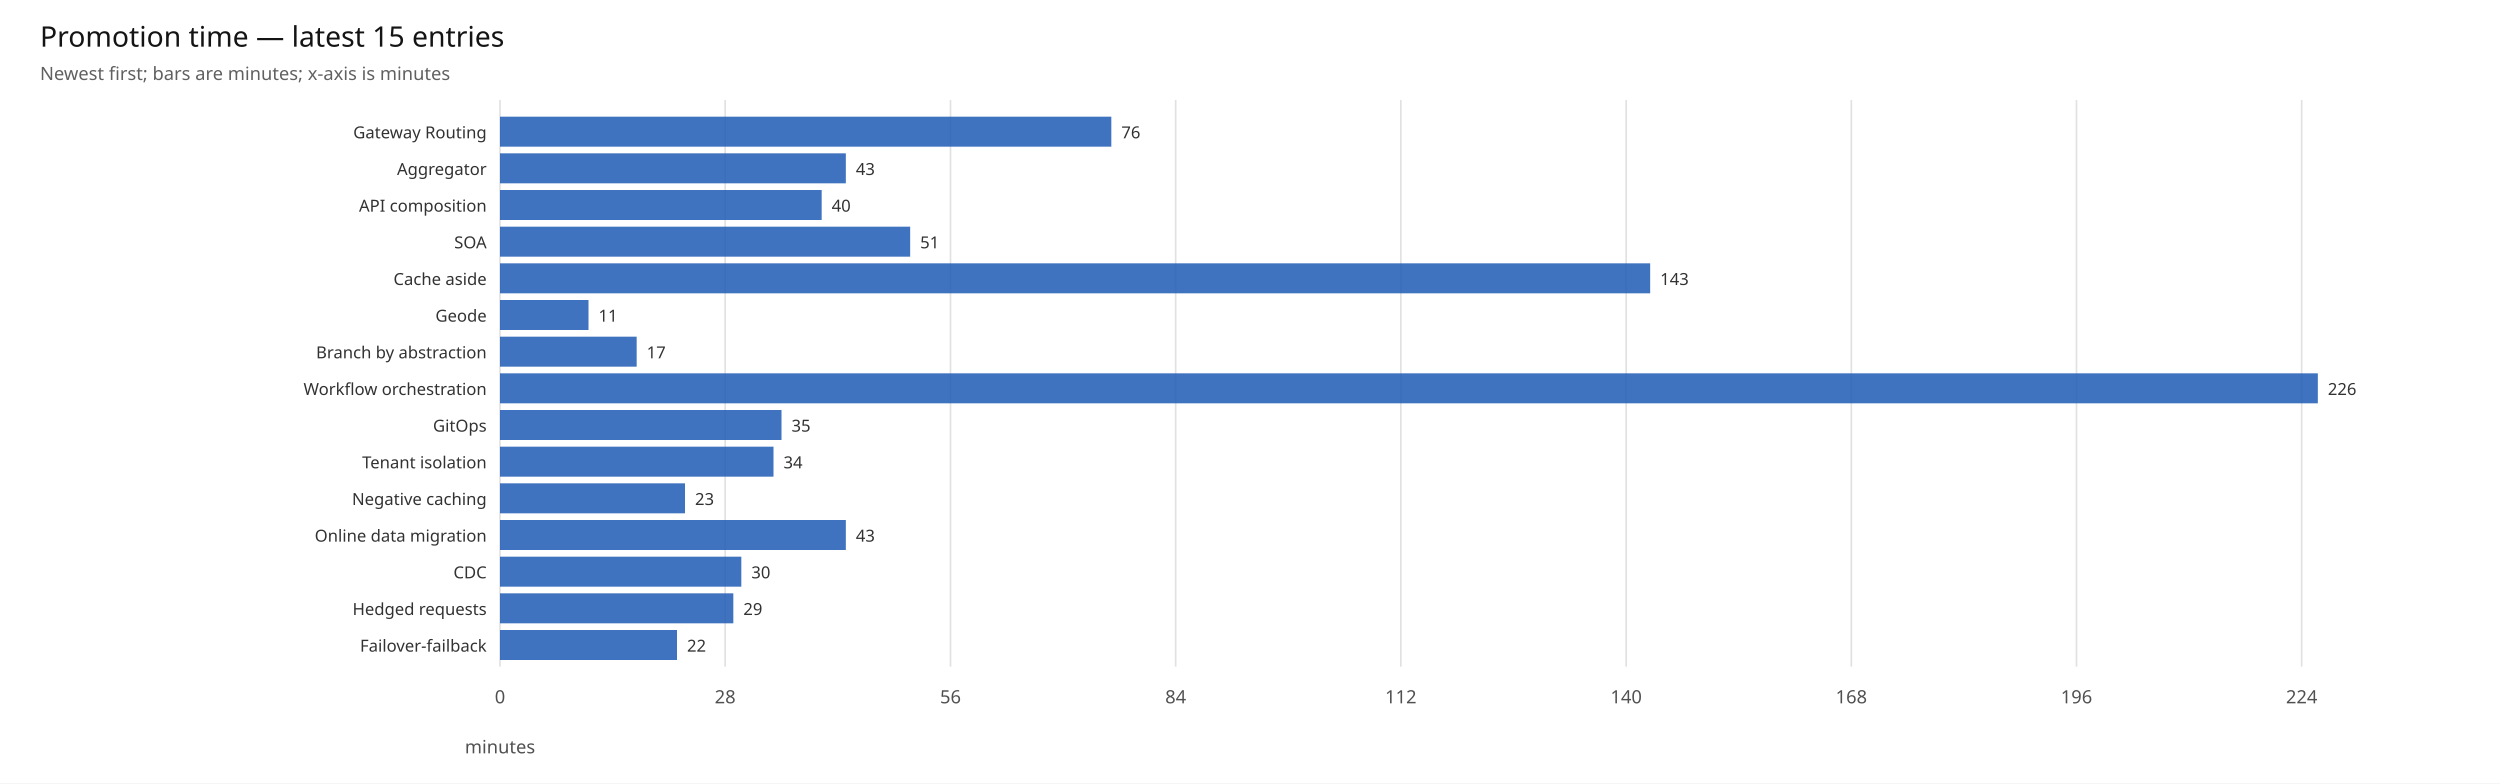
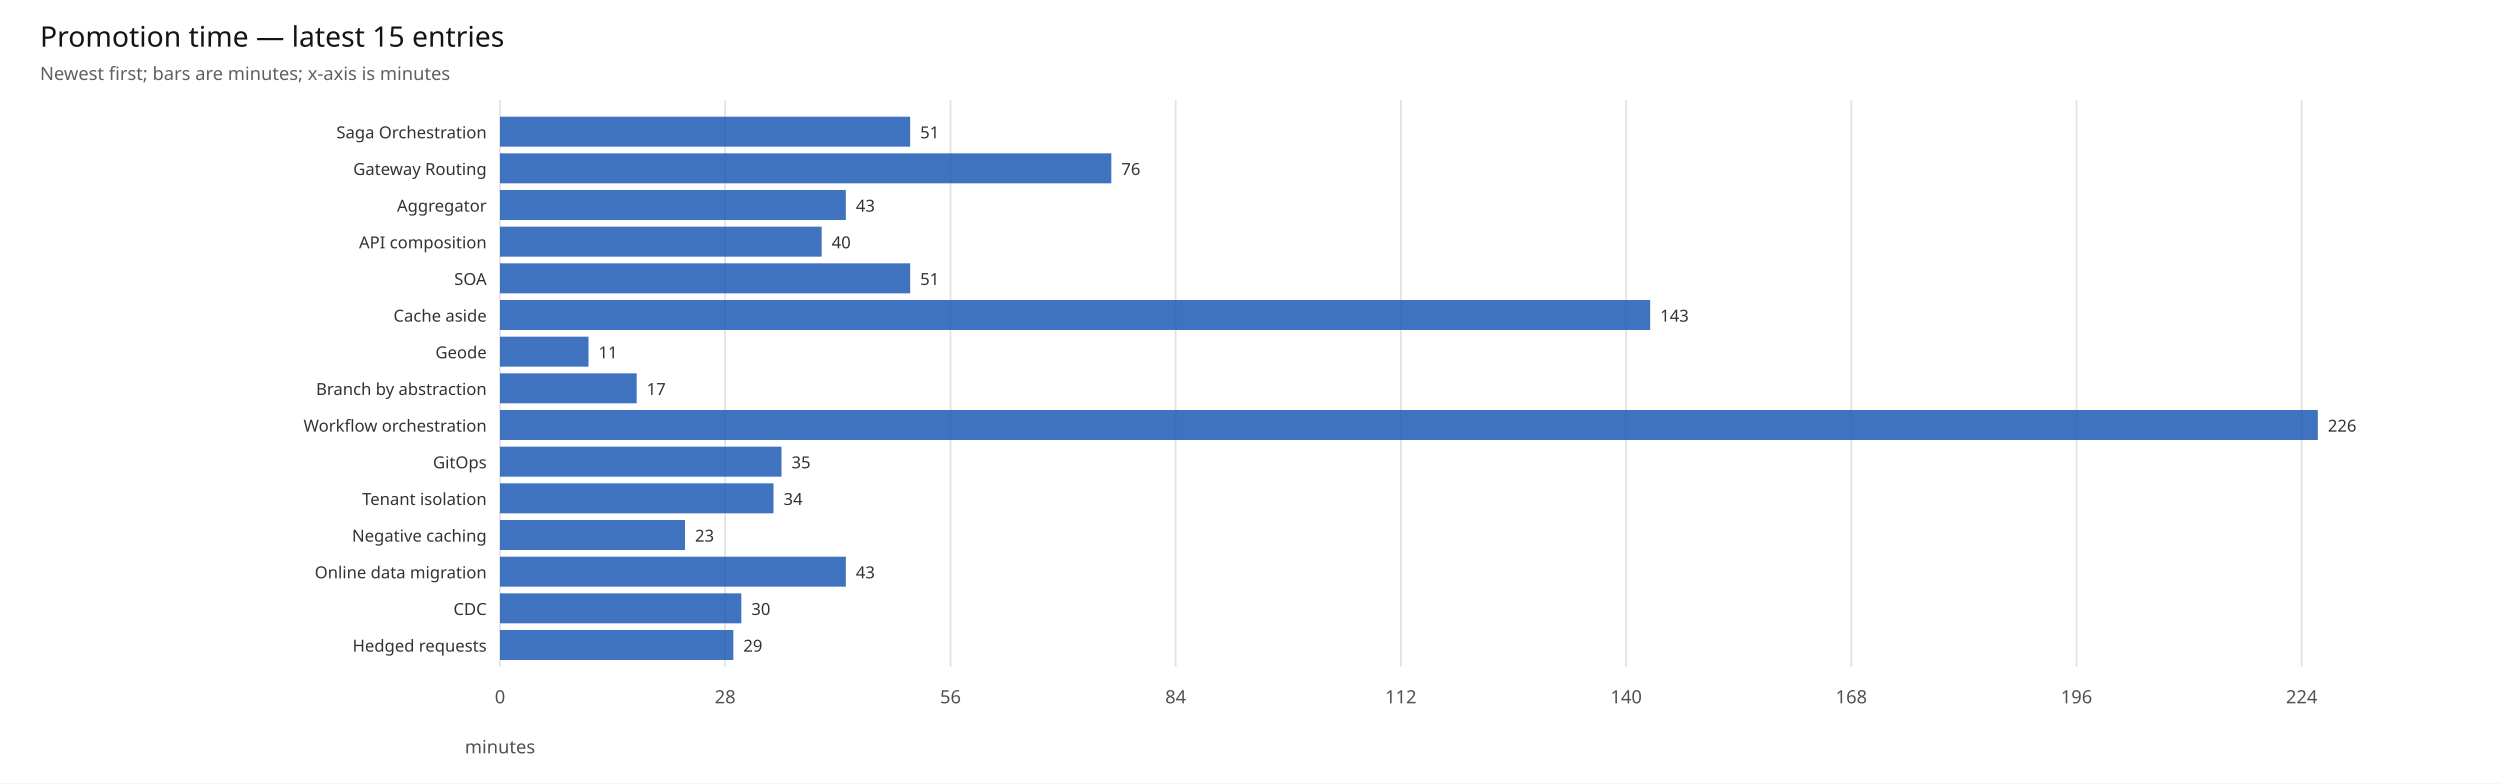
<svg xmlns="http://www.w3.org/2000/svg" width="1500" height="470" viewBox="0 0 1500 470">
  <rect width="100%" height="100%" fill="white" />
  <text x="24" y="28" font-family="Verdana" font-size="17" fill="#141414">Promotion time — latest 15 entries</text>
  <text x="24" y="48" font-family="Verdana" font-size="11" fill="#606060">Newest first; bars are minutes; x-axis is minutes</text>
  <line x1="300.0" y1="60" x2="300.0" y2="400" stroke="#e1e1e1" />
  <text x="300.0" y="422" text-anchor="middle" font-family="Verdana" font-size="11" fill="#505050">0</text>
  <line x1="435.1" y1="60" x2="435.1" y2="400" stroke="#e1e1e1" />
  <text x="435.1" y="422" text-anchor="middle" font-family="Verdana" font-size="11" fill="#505050">28</text>
  <line x1="570.3" y1="60" x2="570.3" y2="400" stroke="#e1e1e1" />
  <text x="570.3" y="422" text-anchor="middle" font-family="Verdana" font-size="11" fill="#505050">56</text>
  <line x1="705.4" y1="60" x2="705.4" y2="400" stroke="#e1e1e1" />
  <text x="705.4" y="422" text-anchor="middle" font-family="Verdana" font-size="11" fill="#505050">84</text>
  <line x1="840.5" y1="60" x2="840.5" y2="400" stroke="#e1e1e1" />
  <text x="840.5" y="422" text-anchor="middle" font-family="Verdana" font-size="11" fill="#505050">112</text>
  <line x1="975.7" y1="60" x2="975.7" y2="400" stroke="#e1e1e1" />
  <text x="975.7" y="422" text-anchor="middle" font-family="Verdana" font-size="11" fill="#505050">140</text>
  <line x1="1110.8" y1="60" x2="1110.8" y2="400" stroke="#e1e1e1" />
  <text x="1110.8" y="422" text-anchor="middle" font-family="Verdana" font-size="11" fill="#505050">168</text>
  <line x1="1245.9" y1="60" x2="1245.9" y2="400" stroke="#e1e1e1" />
  <text x="1245.9" y="422" text-anchor="middle" font-family="Verdana" font-size="11" fill="#505050">196</text>
  <line x1="1381.0" y1="60" x2="1381.0" y2="400" stroke="#e1e1e1" />
  <text x="1381.0" y="422" text-anchor="middle" font-family="Verdana" font-size="11" fill="#505050">224</text>
-   <rect x="300" y="70" width="366.8" height="18" fill="#1e5ab4" opacity="0.85" />
-   <text x="292" y="83" text-anchor="end" font-family="Verdana" font-size="10" fill="#323232">Gateway Routing</text>
-   <text x="672.8" y="83" font-family="Verdana" font-size="10" fill="#323232">76</text>
-   <rect x="300" y="92" width="207.5" height="18" fill="#1e5ab4" opacity="0.85" />
-   <text x="292" y="105" text-anchor="end" font-family="Verdana" font-size="10" fill="#323232">Aggregator</text>
-   <text x="513.5" y="105" font-family="Verdana" font-size="10" fill="#323232">43</text>
-   <rect x="300" y="114" width="193.0" height="18" fill="#1e5ab4" opacity="0.85" />
-   <text x="292" y="127" text-anchor="end" font-family="Verdana" font-size="10" fill="#323232">API composition</text>
-   <text x="499.0" y="127" font-family="Verdana" font-size="10" fill="#323232">40</text>
-   <rect x="300" y="136" width="246.1" height="18" fill="#1e5ab4" opacity="0.85" />
-   <text x="292" y="149" text-anchor="end" font-family="Verdana" font-size="10" fill="#323232">SOA</text>
-   <text x="552.1" y="149" font-family="Verdana" font-size="10" fill="#323232">51</text>
-   <rect x="300" y="158" width="690.1" height="18" fill="#1e5ab4" opacity="0.85" />
-   <text x="292" y="171" text-anchor="end" font-family="Verdana" font-size="10" fill="#323232">Cache aside</text>
-   <text x="996.1" y="171" font-family="Verdana" font-size="10" fill="#323232">143</text>
-   <rect x="300" y="180" width="53.1" height="18" fill="#1e5ab4" opacity="0.85" />
-   <text x="292" y="193" text-anchor="end" font-family="Verdana" font-size="10" fill="#323232">Geode</text>
-   <text x="359.1" y="193" font-family="Verdana" font-size="10" fill="#323232">11</text>
-   <rect x="300" y="202" width="82.0" height="18" fill="#1e5ab4" opacity="0.85" />
-   <text x="292" y="215" text-anchor="end" font-family="Verdana" font-size="10" fill="#323232">Branch by abstraction</text>
-   <text x="388.0" y="215" font-family="Verdana" font-size="10" fill="#323232">17</text>
-   <rect x="300" y="224" width="1090.7" height="18" fill="#1e5ab4" opacity="0.85" />
-   <text x="292" y="237" text-anchor="end" font-family="Verdana" font-size="10" fill="#323232">Workflow orchestration</text>
-   <text x="1396.7" y="237" font-family="Verdana" font-size="10" fill="#323232">226</text>
-   <rect x="300" y="246" width="168.9" height="18" fill="#1e5ab4" opacity="0.85" />
-   <text x="292" y="259" text-anchor="end" font-family="Verdana" font-size="10" fill="#323232">GitOps</text>
-   <text x="474.9" y="259" font-family="Verdana" font-size="10" fill="#323232">35</text>
-   <rect x="300" y="268" width="164.1" height="18" fill="#1e5ab4" opacity="0.85" />
-   <text x="292" y="281" text-anchor="end" font-family="Verdana" font-size="10" fill="#323232">Tenant isolation</text>
-   <text x="470.1" y="281" font-family="Verdana" font-size="10" fill="#323232">34</text>
-   <rect x="300" y="290" width="111.0" height="18" fill="#1e5ab4" opacity="0.85" />
-   <text x="292" y="303" text-anchor="end" font-family="Verdana" font-size="10" fill="#323232">Negative caching</text>
-   <text x="417.0" y="303" font-family="Verdana" font-size="10" fill="#323232">23</text>
-   <rect x="300" y="312" width="207.5" height="18" fill="#1e5ab4" opacity="0.85" />
-   <text x="292" y="325" text-anchor="end" font-family="Verdana" font-size="10" fill="#323232">Online data migration</text>
-   <text x="513.5" y="325" font-family="Verdana" font-size="10" fill="#323232">43</text>
-   <rect x="300" y="334" width="144.8" height="18" fill="#1e5ab4" opacity="0.85" />
-   <text x="292" y="347" text-anchor="end" font-family="Verdana" font-size="10" fill="#323232">CDC</text>
-   <text x="450.8" y="347" font-family="Verdana" font-size="10" fill="#323232">30</text>
-   <rect x="300" y="356" width="140.0" height="18" fill="#1e5ab4" opacity="0.85" />
-   <text x="292" y="369" text-anchor="end" font-family="Verdana" font-size="10" fill="#323232">Hedged requests</text>
-   <text x="446.0" y="369" font-family="Verdana" font-size="10" fill="#323232">29</text>
-   <rect x="300" y="378" width="106.2" height="18" fill="#1e5ab4" opacity="0.85" />
-   <text x="292" y="391" text-anchor="end" font-family="Verdana" font-size="10" fill="#323232">Failover-failback</text>
-   <text x="412.2" y="391" font-family="Verdana" font-size="10" fill="#323232">22</text>
+   <rect x="300" y="70" width="246.1" height="18" fill="#1e5ab4" opacity="0.85" />
+   <text x="292" y="83" text-anchor="end" font-family="Verdana" font-size="10" fill="#323232">Saga Orchestration</text>
+   <text x="552.1" y="83" font-family="Verdana" font-size="10" fill="#323232">51</text>
+   <rect x="300" y="92" width="366.8" height="18" fill="#1e5ab4" opacity="0.85" />
+   <text x="292" y="105" text-anchor="end" font-family="Verdana" font-size="10" fill="#323232">Gateway Routing</text>
+   <text x="672.8" y="105" font-family="Verdana" font-size="10" fill="#323232">76</text>
+   <rect x="300" y="114" width="207.5" height="18" fill="#1e5ab4" opacity="0.85" />
+   <text x="292" y="127" text-anchor="end" font-family="Verdana" font-size="10" fill="#323232">Aggregator</text>
+   <text x="513.5" y="127" font-family="Verdana" font-size="10" fill="#323232">43</text>
+   <rect x="300" y="136" width="193.0" height="18" fill="#1e5ab4" opacity="0.85" />
+   <text x="292" y="149" text-anchor="end" font-family="Verdana" font-size="10" fill="#323232">API composition</text>
+   <text x="499.0" y="149" font-family="Verdana" font-size="10" fill="#323232">40</text>
+   <rect x="300" y="158" width="246.1" height="18" fill="#1e5ab4" opacity="0.85" />
+   <text x="292" y="171" text-anchor="end" font-family="Verdana" font-size="10" fill="#323232">SOA</text>
+   <text x="552.1" y="171" font-family="Verdana" font-size="10" fill="#323232">51</text>
+   <rect x="300" y="180" width="690.1" height="18" fill="#1e5ab4" opacity="0.85" />
+   <text x="292" y="193" text-anchor="end" font-family="Verdana" font-size="10" fill="#323232">Cache aside</text>
+   <text x="996.1" y="193" font-family="Verdana" font-size="10" fill="#323232">143</text>
+   <rect x="300" y="202" width="53.1" height="18" fill="#1e5ab4" opacity="0.85" />
+   <text x="292" y="215" text-anchor="end" font-family="Verdana" font-size="10" fill="#323232">Geode</text>
+   <text x="359.1" y="215" font-family="Verdana" font-size="10" fill="#323232">11</text>
+   <rect x="300" y="224" width="82.0" height="18" fill="#1e5ab4" opacity="0.85" />
+   <text x="292" y="237" text-anchor="end" font-family="Verdana" font-size="10" fill="#323232">Branch by abstraction</text>
+   <text x="388.0" y="237" font-family="Verdana" font-size="10" fill="#323232">17</text>
+   <rect x="300" y="246" width="1090.7" height="18" fill="#1e5ab4" opacity="0.85" />
+   <text x="292" y="259" text-anchor="end" font-family="Verdana" font-size="10" fill="#323232">Workflow orchestration</text>
+   <text x="1396.7" y="259" font-family="Verdana" font-size="10" fill="#323232">226</text>
+   <rect x="300" y="268" width="168.9" height="18" fill="#1e5ab4" opacity="0.85" />
+   <text x="292" y="281" text-anchor="end" font-family="Verdana" font-size="10" fill="#323232">GitOps</text>
+   <text x="474.9" y="281" font-family="Verdana" font-size="10" fill="#323232">35</text>
+   <rect x="300" y="290" width="164.1" height="18" fill="#1e5ab4" opacity="0.85" />
+   <text x="292" y="303" text-anchor="end" font-family="Verdana" font-size="10" fill="#323232">Tenant isolation</text>
+   <text x="470.1" y="303" font-family="Verdana" font-size="10" fill="#323232">34</text>
+   <rect x="300" y="312" width="111.0" height="18" fill="#1e5ab4" opacity="0.85" />
+   <text x="292" y="325" text-anchor="end" font-family="Verdana" font-size="10" fill="#323232">Negative caching</text>
+   <text x="417.0" y="325" font-family="Verdana" font-size="10" fill="#323232">23</text>
+   <rect x="300" y="334" width="207.5" height="18" fill="#1e5ab4" opacity="0.85" />
+   <text x="292" y="347" text-anchor="end" font-family="Verdana" font-size="10" fill="#323232">Online data migration</text>
+   <text x="513.5" y="347" font-family="Verdana" font-size="10" fill="#323232">43</text>
+   <rect x="300" y="356" width="144.8" height="18" fill="#1e5ab4" opacity="0.85" />
+   <text x="292" y="369" text-anchor="end" font-family="Verdana" font-size="10" fill="#323232">CDC</text>
+   <text x="450.8" y="369" font-family="Verdana" font-size="10" fill="#323232">30</text>
+   <rect x="300" y="378" width="140.0" height="18" fill="#1e5ab4" opacity="0.85" />
+   <text x="292" y="391" text-anchor="end" font-family="Verdana" font-size="10" fill="#323232">Hedged requests</text>
+   <text x="446.0" y="391" font-family="Verdana" font-size="10" fill="#323232">29</text>
  <text x="300" y="452" text-anchor="middle" font-family="Verdana" font-size="11" fill="#505050">minutes</text>
</svg>
